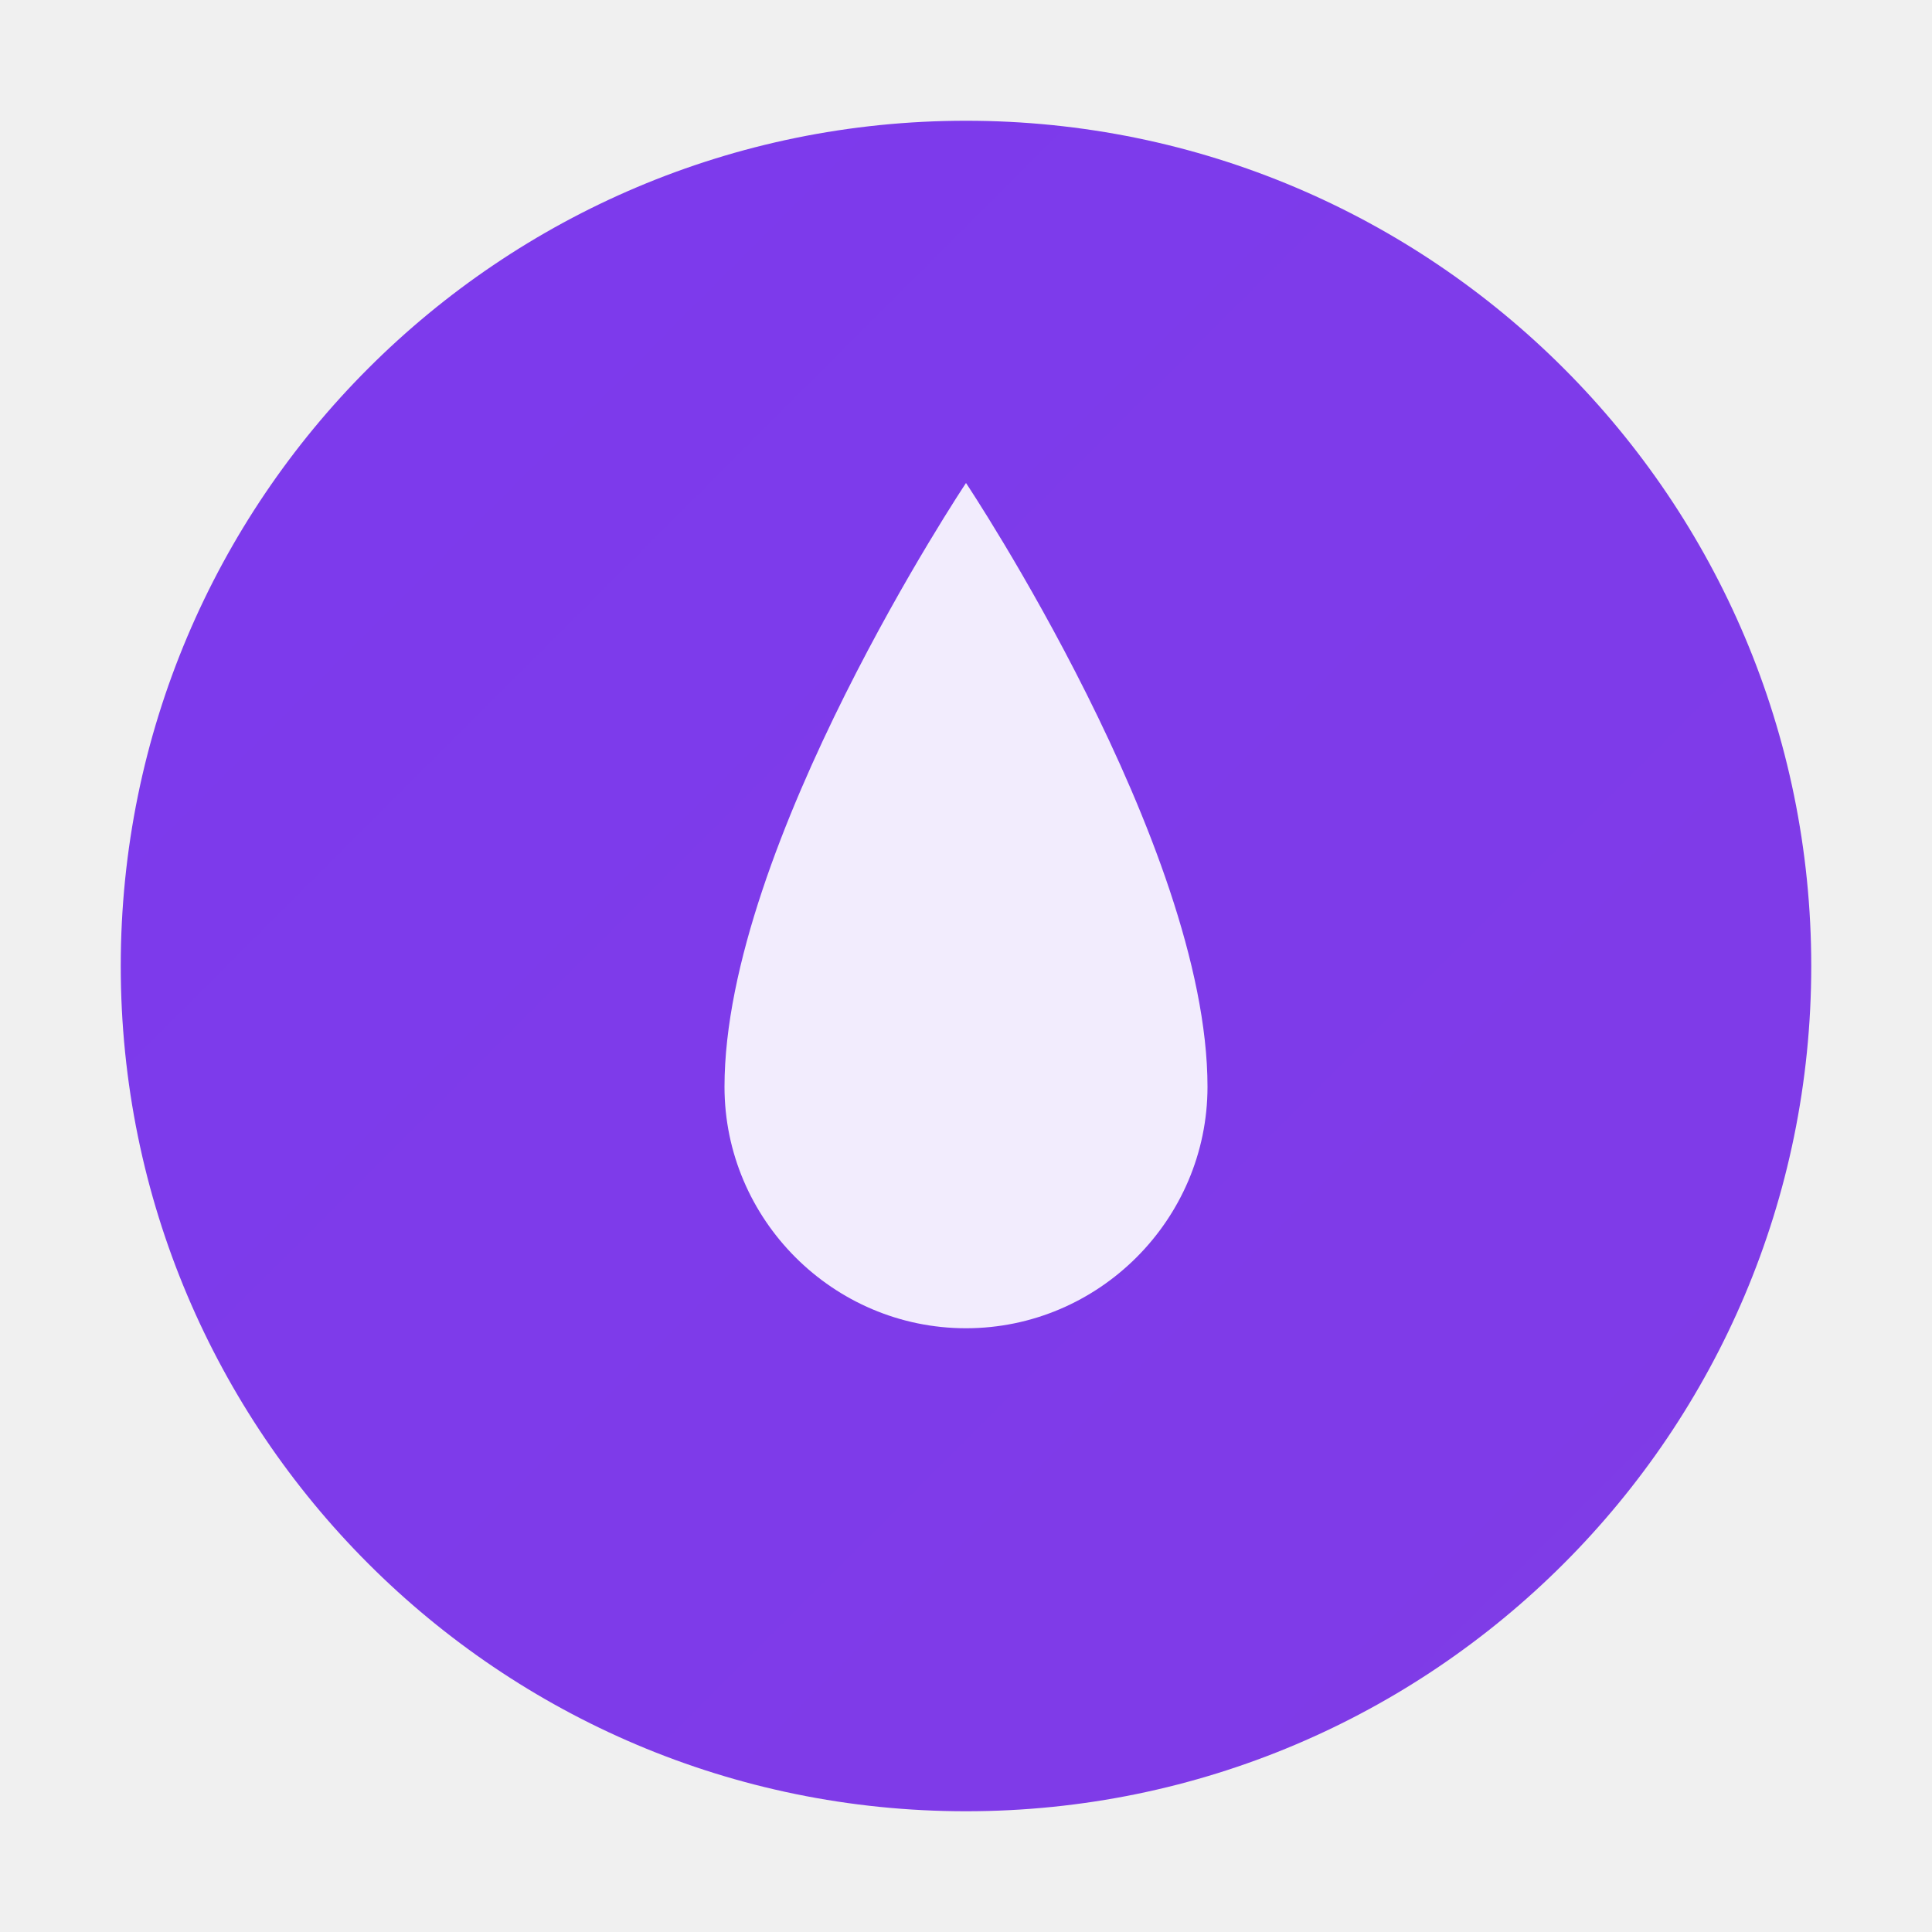
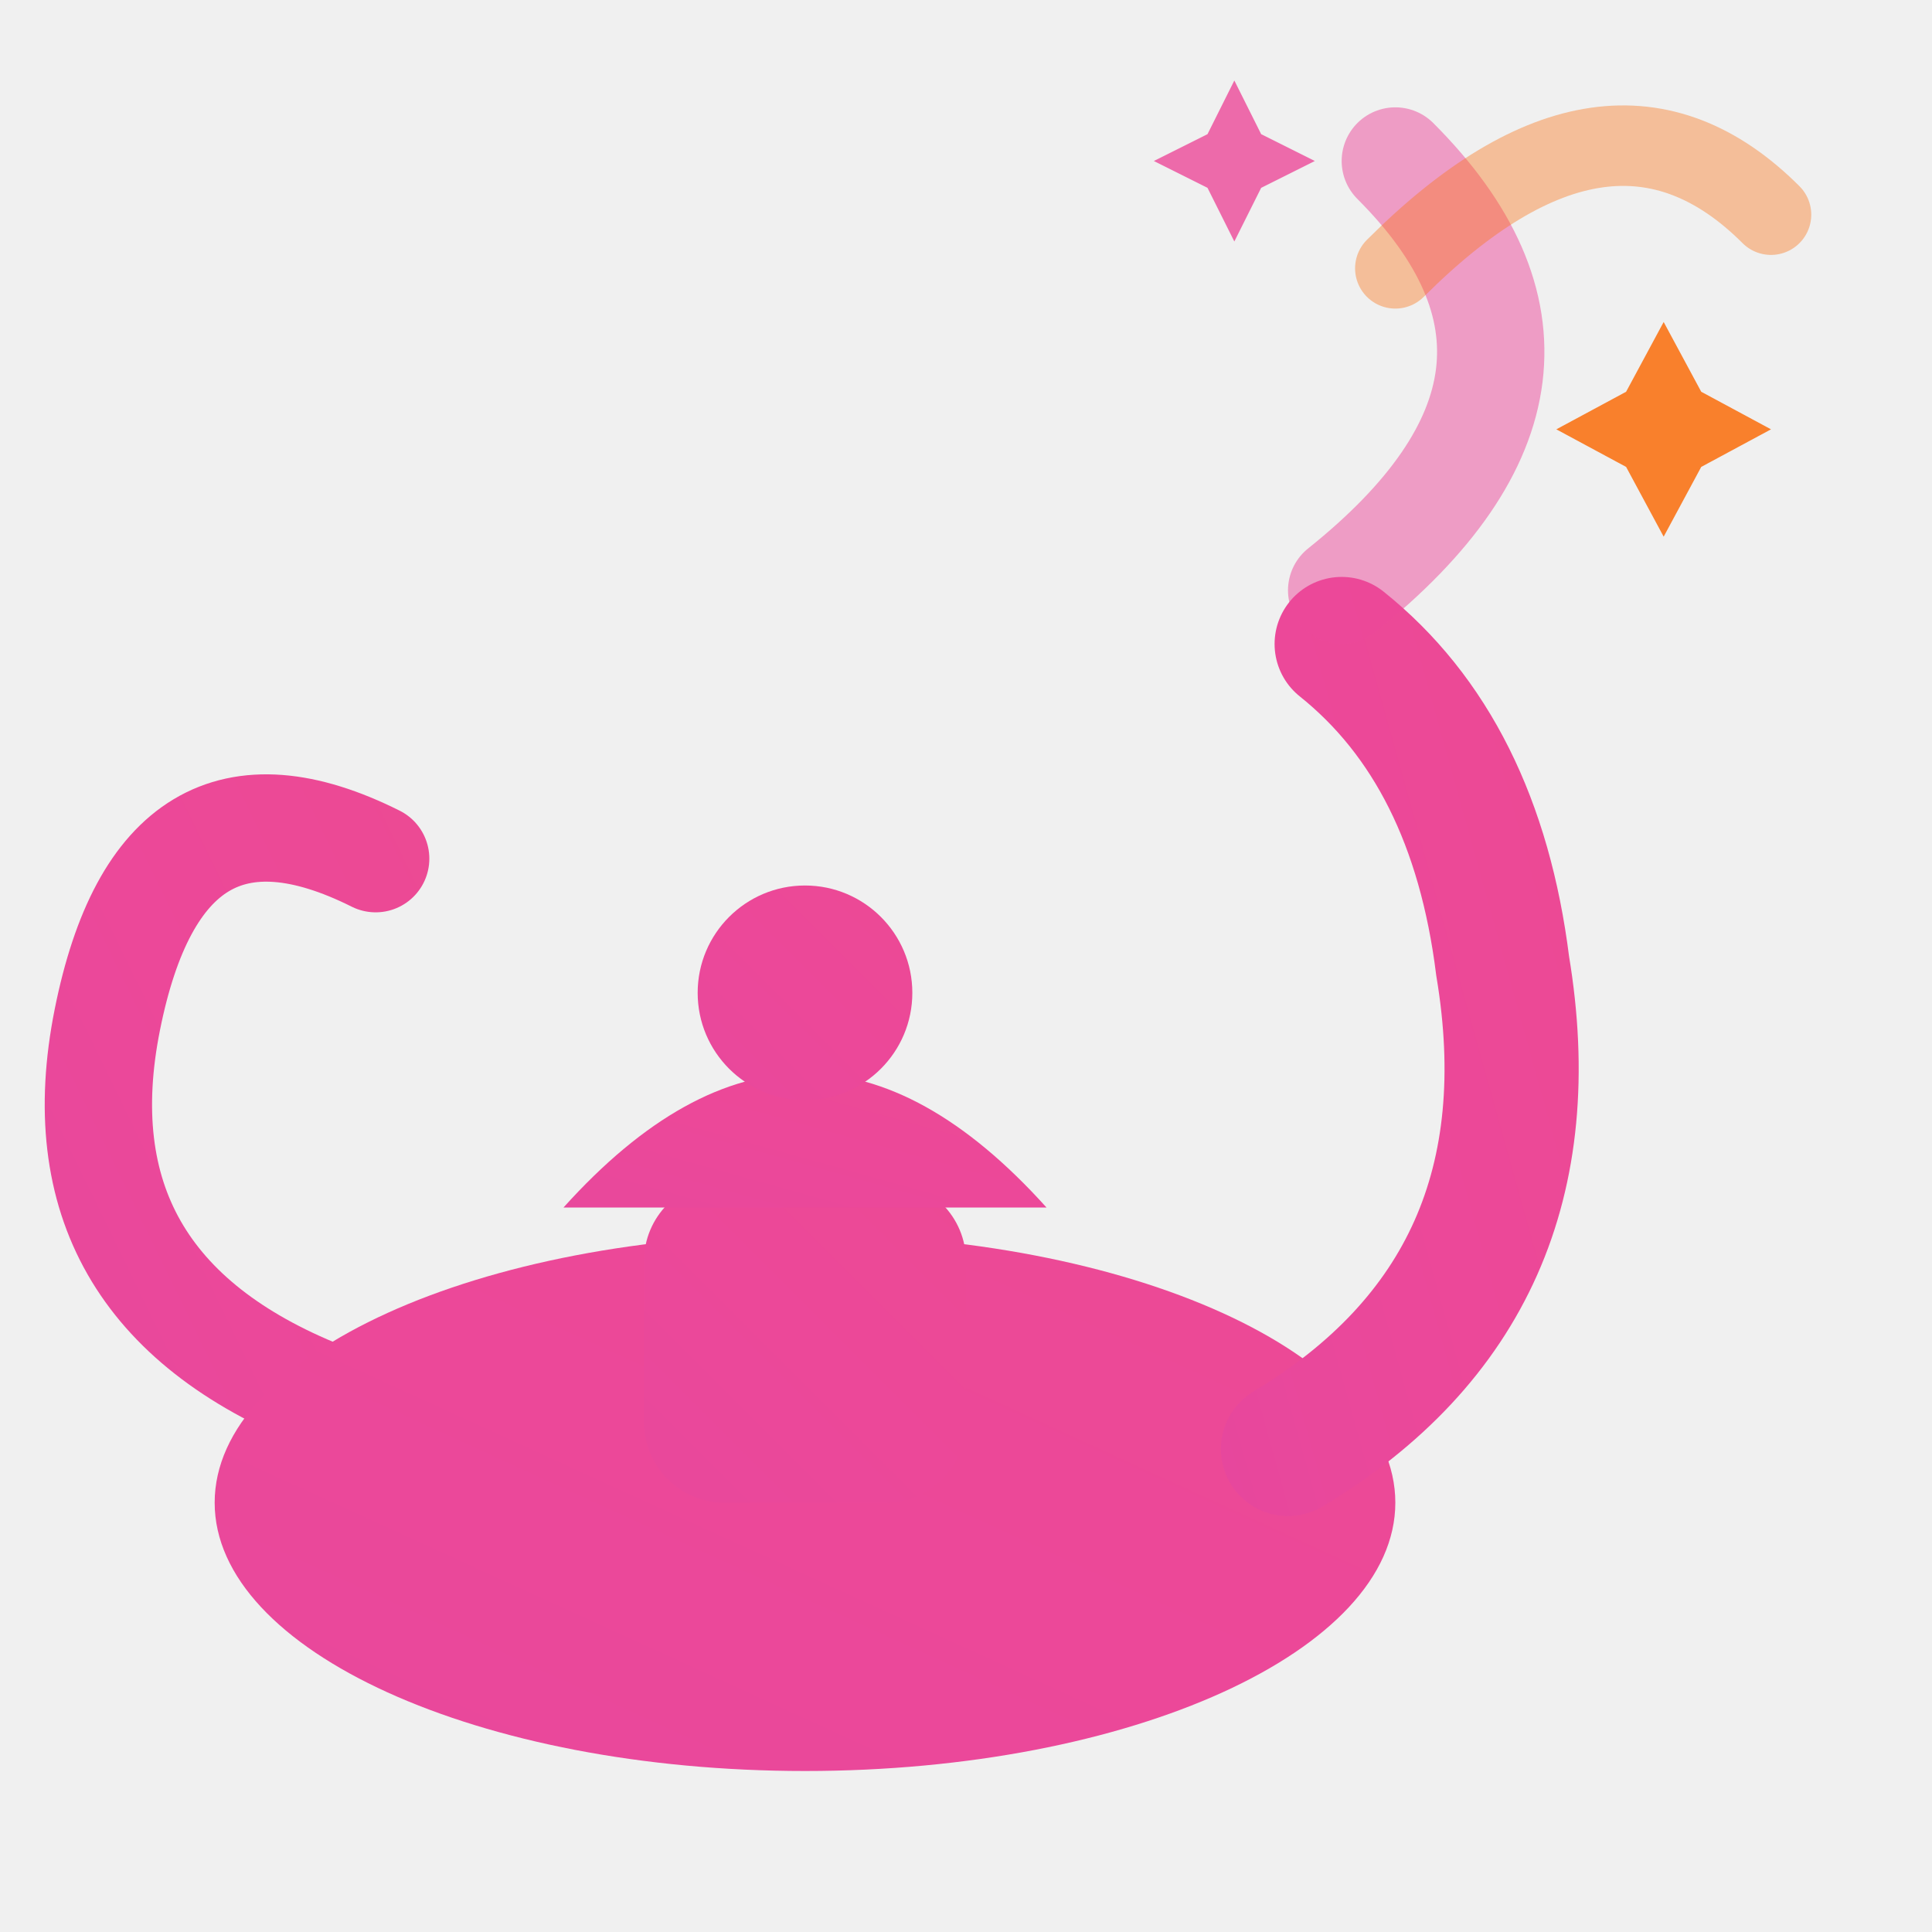
- <svg xmlns="http://www.w3.org/2000/svg" viewBox="0 0 32 32" fill="none">
-   <circle cx="16" cy="16" r="14" fill="url(#g)" />
-   <path d="M16 8C16 8 20 14 20 18C20 20.2 18.2 22 16 22C13.8 22 12 20.2 12 18C12 14 16 8 16 8Z" fill="white" opacity="0.9" />
+ <svg xmlns="http://www.w3.org/2000/svg" viewBox="0 0 36 36" fill="none">
  <defs>
-     <linearGradient id="g" x1="0" y1="0" x2="32" y2="32">
+     <linearGradient id="g" x1="2" y1="32" x2="32" y2="2">
      <stop stop-color="#7C3AED" />
+       <stop offset="0.5" stop-color="#EC4899" />
      <stop offset="1" stop-color="#F97316" />
    </linearGradient>
  </defs>
+   <path d="M6 26Q1 24 2 19Q3 14 7 16" stroke="url(#g)" stroke-width="2" fill="none" stroke-linecap="round" />
+   <ellipse cx="15" cy="28" rx="11" ry="5" fill="url(#g)" />
+   <rect x="12" y="22" width="6" height="6" rx="1.5" fill="url(#g)" />
+   <path d="M10.5 22.5Q15 17.5 19.5 22.5" fill="url(#g)" />
+   <circle cx="15" cy="18.5" r="2" fill="url(#g)" />
+   <path d="M24 27Q29 24 28 18Q27.5 14 25 12" stroke="url(#g)" stroke-width="2.5" fill="none" stroke-linecap="round" />
+   <path d="M25 11Q30 7 26 3" stroke="#EC4899" stroke-width="2" fill="none" stroke-linecap="round" opacity="0.5" />
+   <path d="M26 5Q30 1 33 4" stroke="#F97316" stroke-width="1.5" fill="none" stroke-linecap="round" opacity="0.4" />
+   <path d="M31 6L31.7 7.3L33 8L31.7 8.7L31 10L30.3 8.7L29 8L30.3 7.3Z" fill="#F97316" opacity="0.9" />
+   <path d="M23 1.5L23.5 2.5L24.5 3L23.5 3.5L23 4.5L22.5 3.5L21.5 3L22.5 2.5Z" fill="#EC4899" opacity="0.8" />
</svg>
